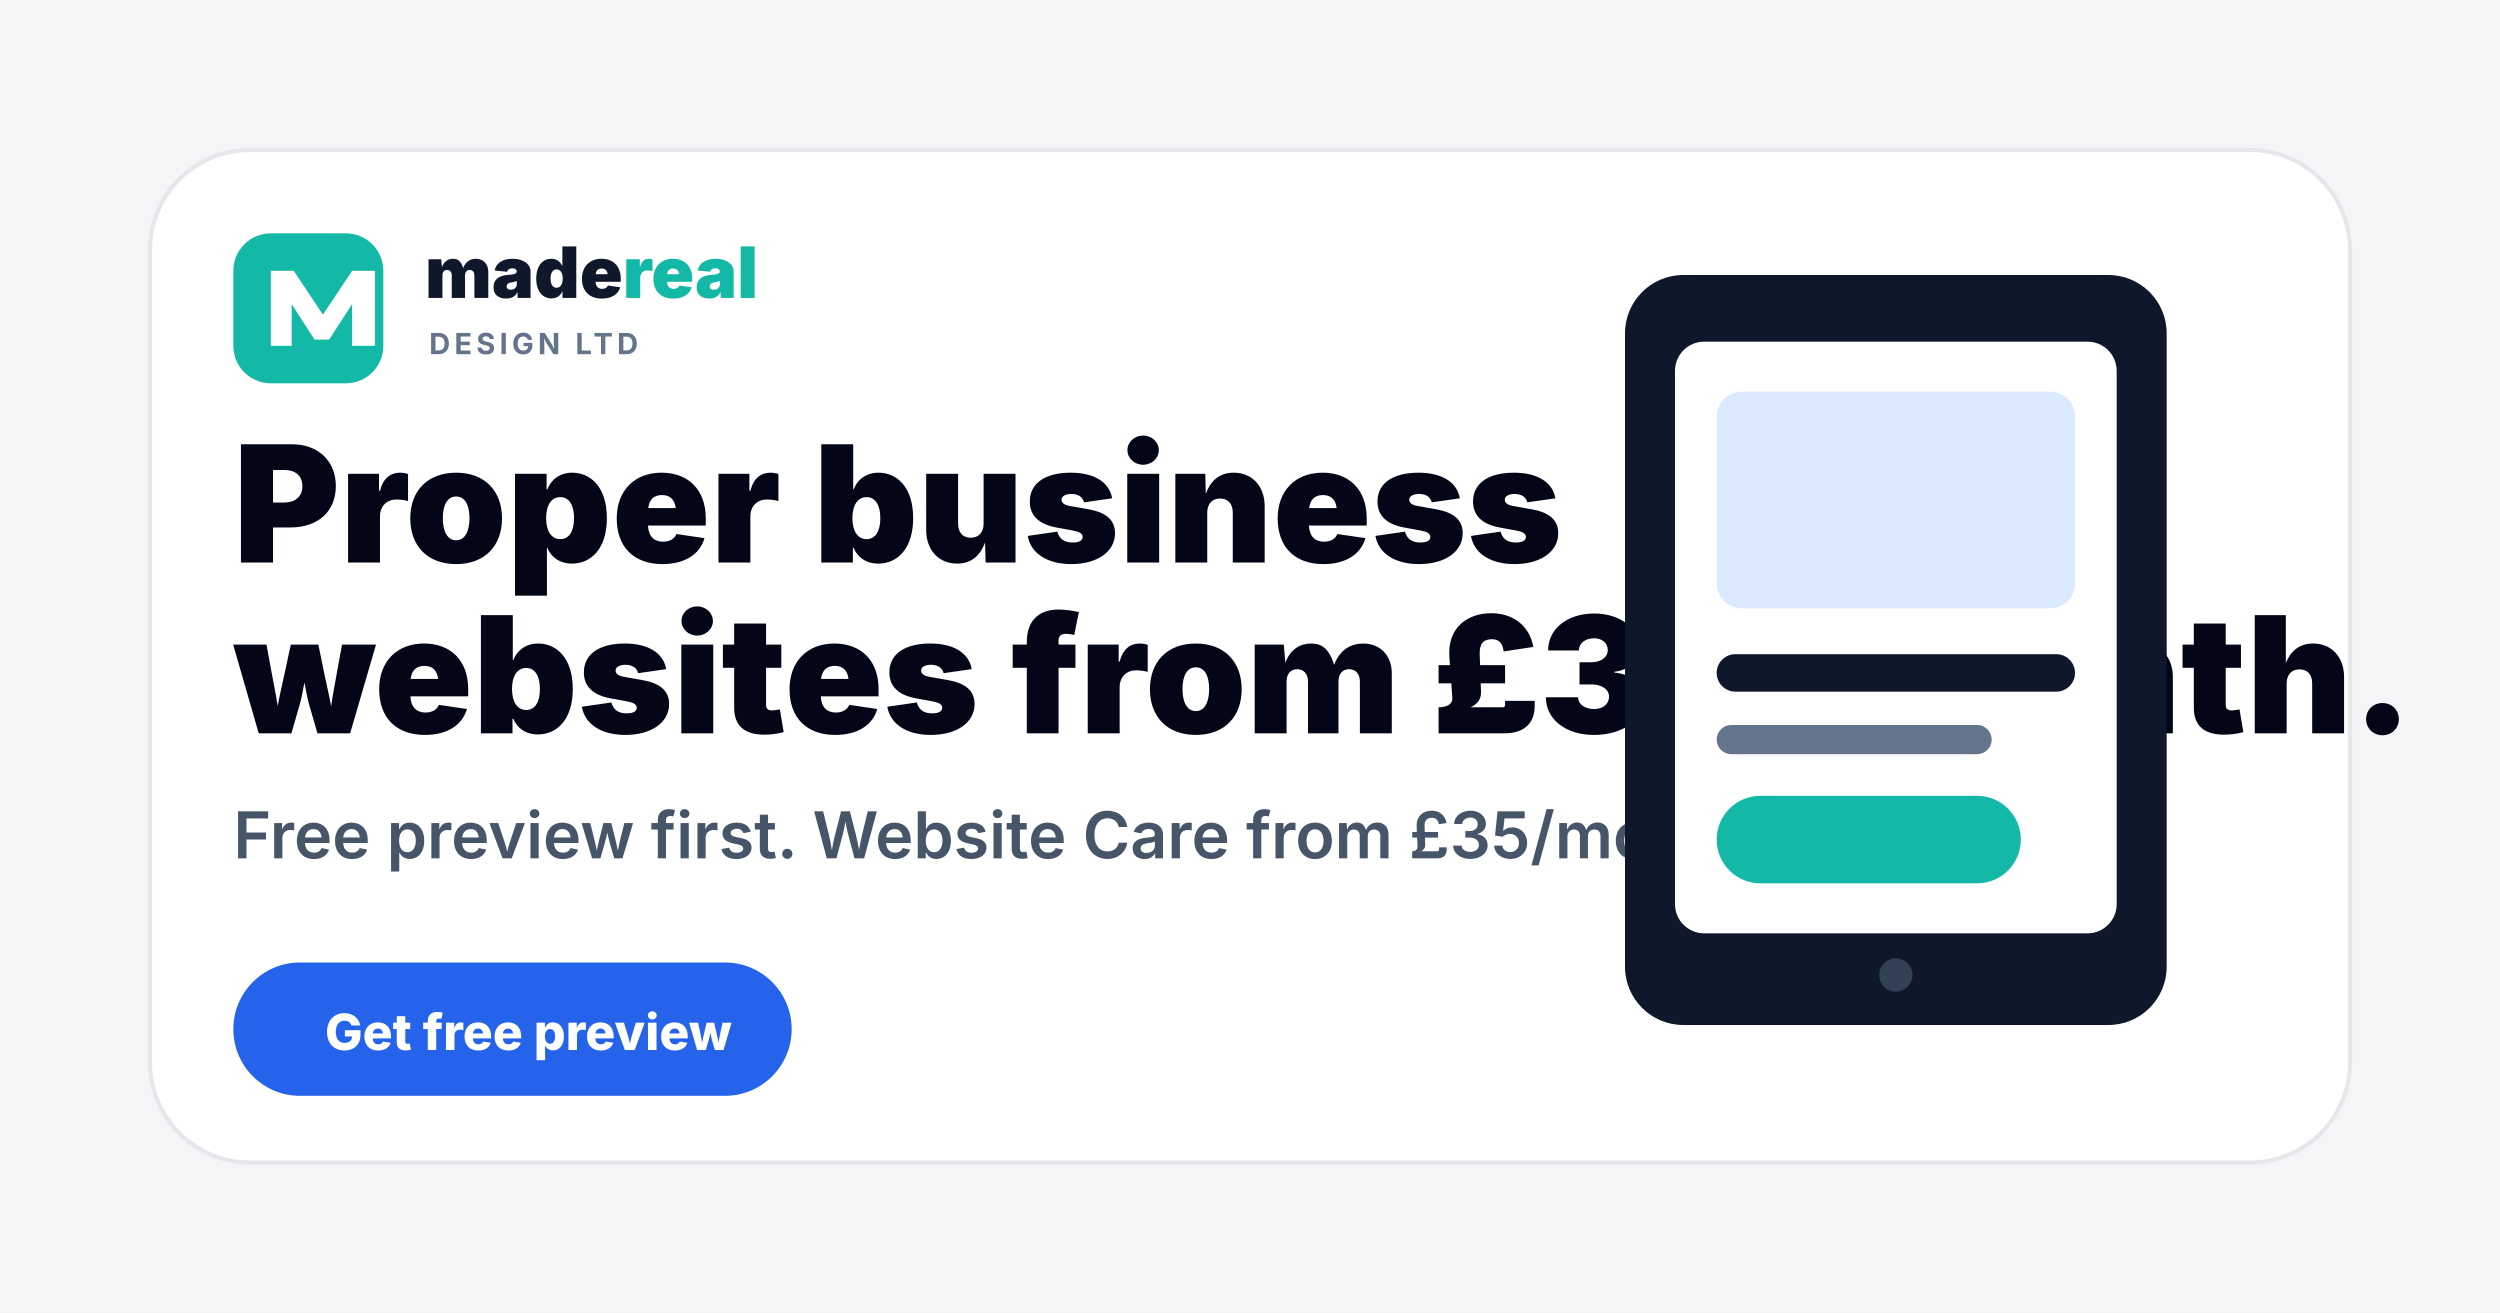
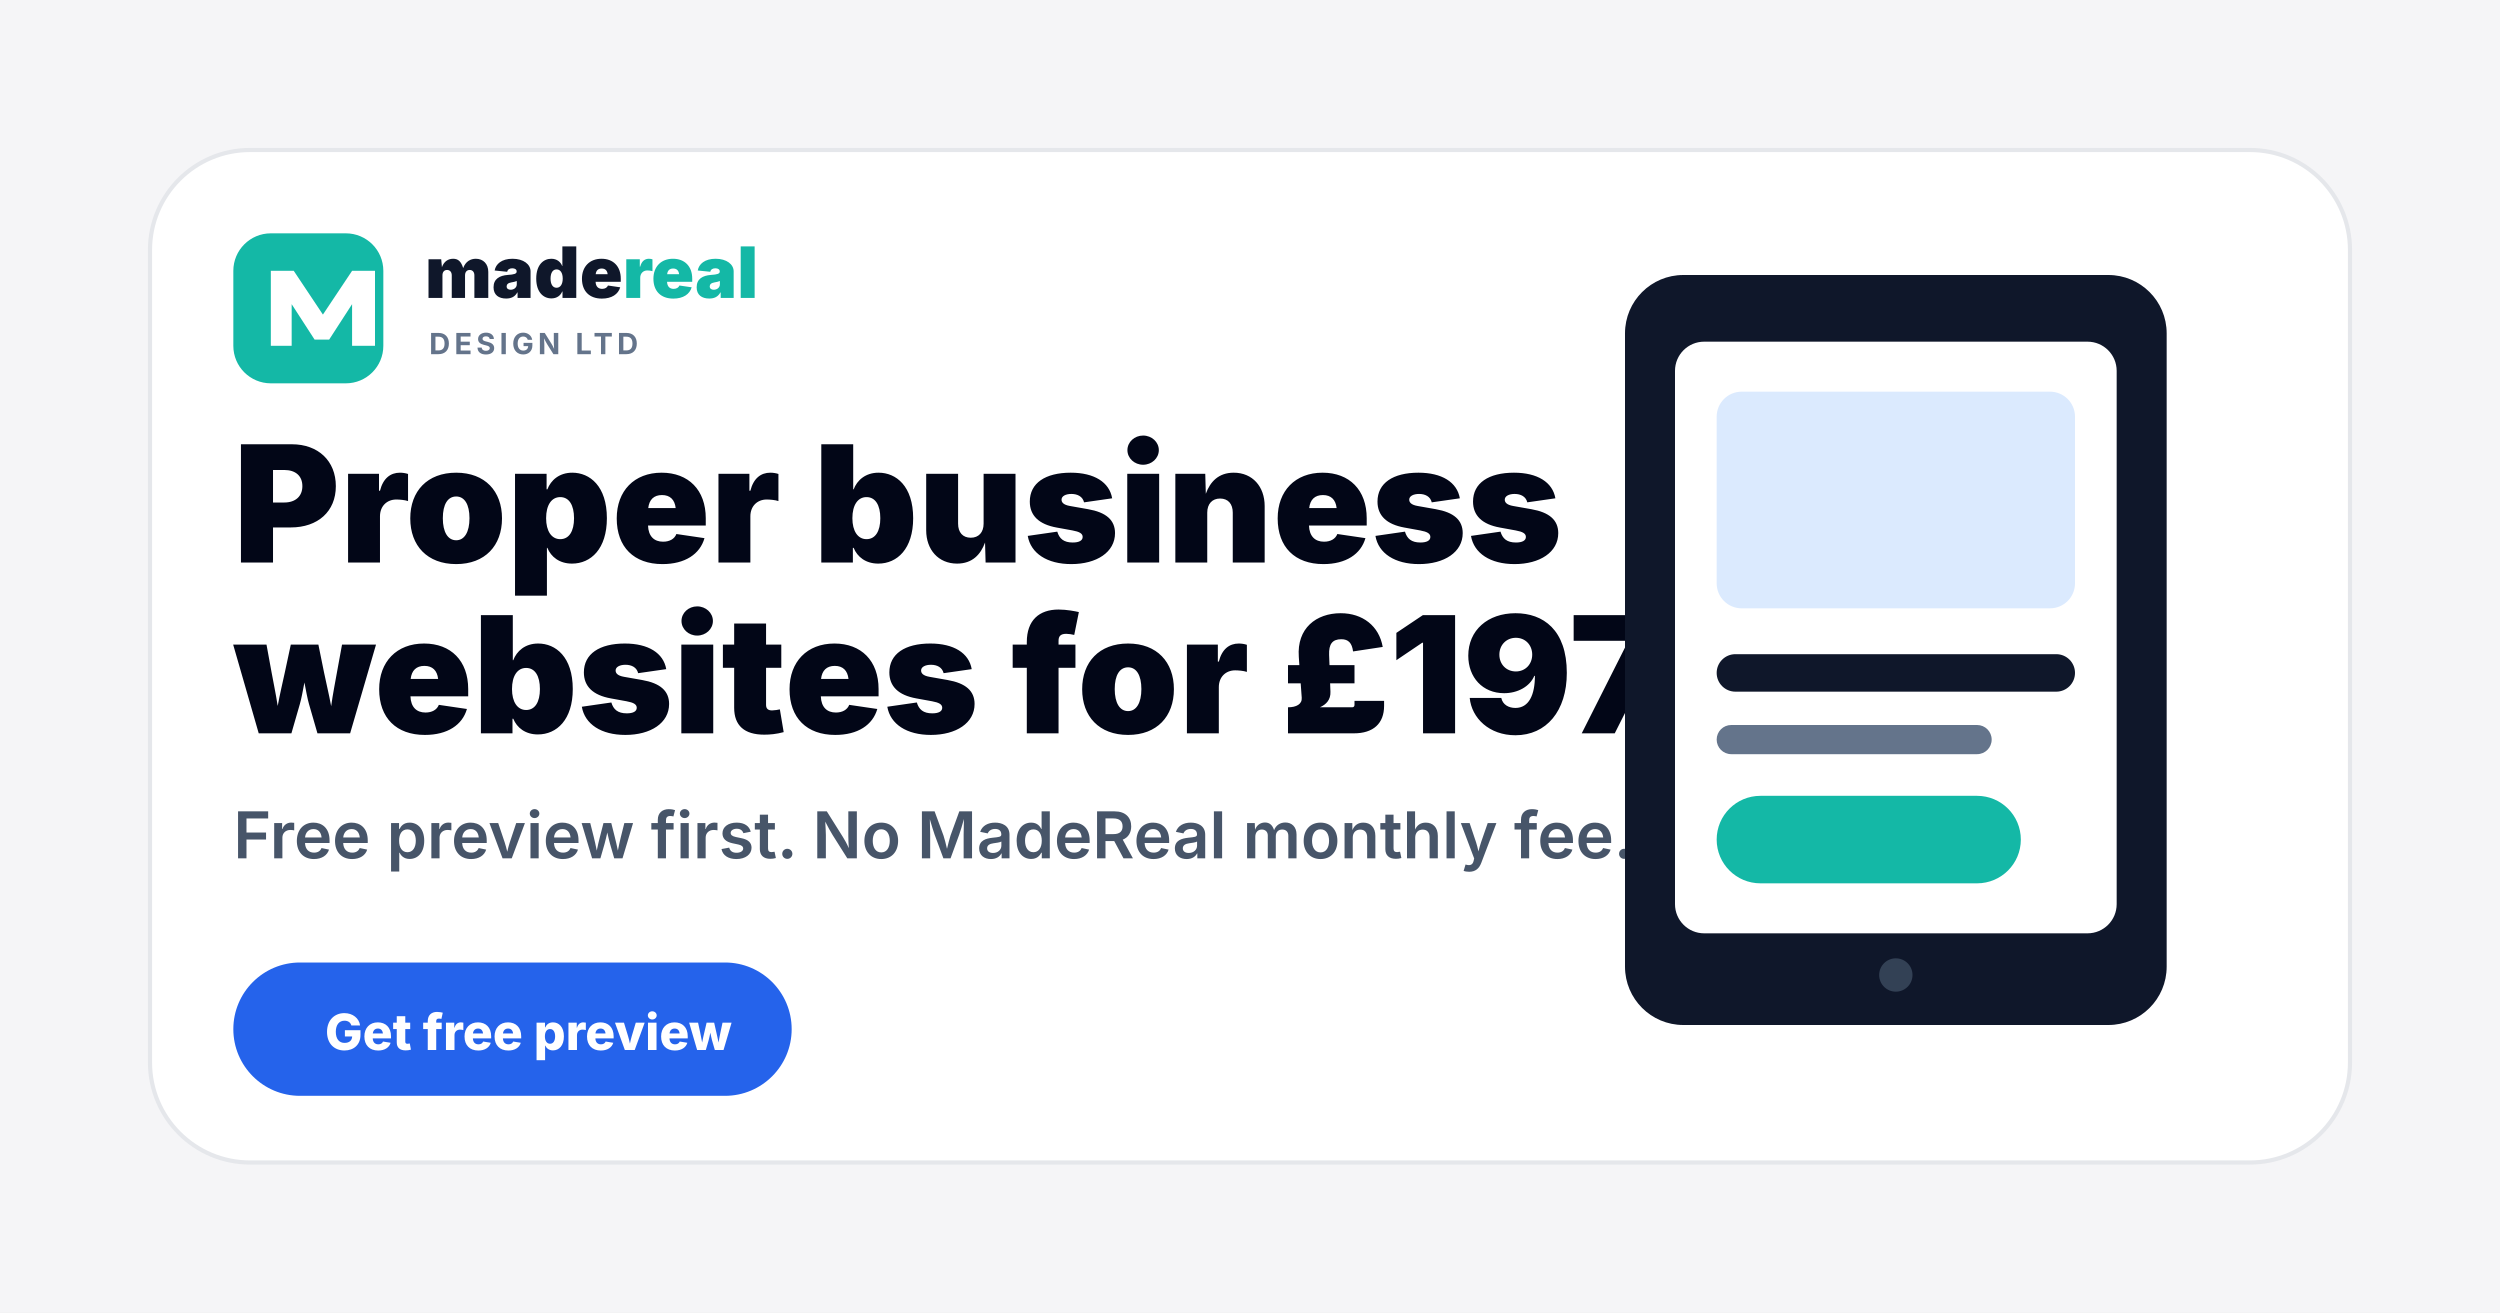
<svg xmlns="http://www.w3.org/2000/svg" width="1200" height="630" viewBox="0 0 1200 630" role="img" aria-labelledby="title desc">
  <rect width="1200" height="630" fill="#f5f5f7" />
  <rect x="72" y="72" width="1056" height="486" rx="48" fill="#ffffff" stroke="#e5e7eb" stroke-width="2" />
  <rect x="112" y="112" width="72" height="72" rx="18" fill="#14b8a6" />
  <path fill="#ffffff" d="M130 166v-36h11l14 21 14-21h11v36h-11v-20l-11 17h-7l-11-17v20h-10z" />
  <text x="204" y="143" font-family="Inter, Arial, sans-serif" font-size="34" font-weight="900" fill="#0f172a">made<tspan fill="#14b8a6">real</tspan>
  </text>
  <text x="206" y="170" font-family="Inter, Arial, sans-serif" font-size="14" font-weight="700" letter-spacing="2" fill="#64748b">DESIGN LTD</text>
  <text x="112" y="270" font-family="Inter, Arial, sans-serif" font-size="78" font-weight="900" fill="#020617">Proper business</text>
-   <text x="112" y="352" font-family="Inter, Arial, sans-serif" font-size="78" font-weight="900" fill="#020617">websites from £35/month.</text>
-   <text x="112" y="412" font-family="Inter, Arial, sans-serif" font-size="31" font-weight="600" fill="#475569">Free preview first. Website Care from £35/month.</text>
+   <text x="112" y="352" font-family="Inter, Arial, sans-serif" font-size="78" font-weight="900" fill="#020617">websites for £197.</text>
+   <text x="112" y="412" font-family="Inter, Arial, sans-serif" font-size="31" font-weight="600" fill="#475569">Free preview first. No MadeReal monthly fee.</text>
  <rect x="112" y="462" width="268" height="64" rx="32" fill="#2563eb" />
  <text x="156" y="504" font-family="Inter, Arial, sans-serif" font-size="24" font-weight="800" fill="#ffffff">Get free preview</text>
  <rect x="780" y="132" width="260" height="360" rx="28" fill="#0f172a" />
  <rect x="804" y="164" width="212" height="284" rx="14" fill="#ffffff" />
  <rect x="824" y="188" width="172" height="104" rx="12" fill="#dbeafe" />
  <rect x="824" y="314" width="172" height="18" rx="9" fill="#0f172a" />
  <rect x="824" y="348" width="132" height="14" rx="7" fill="#64748b" />
  <rect x="824" y="382" width="146" height="42" rx="21" fill="#14b8a6" />
  <circle cx="910" cy="468" r="8" fill="#334155" />
</svg>
